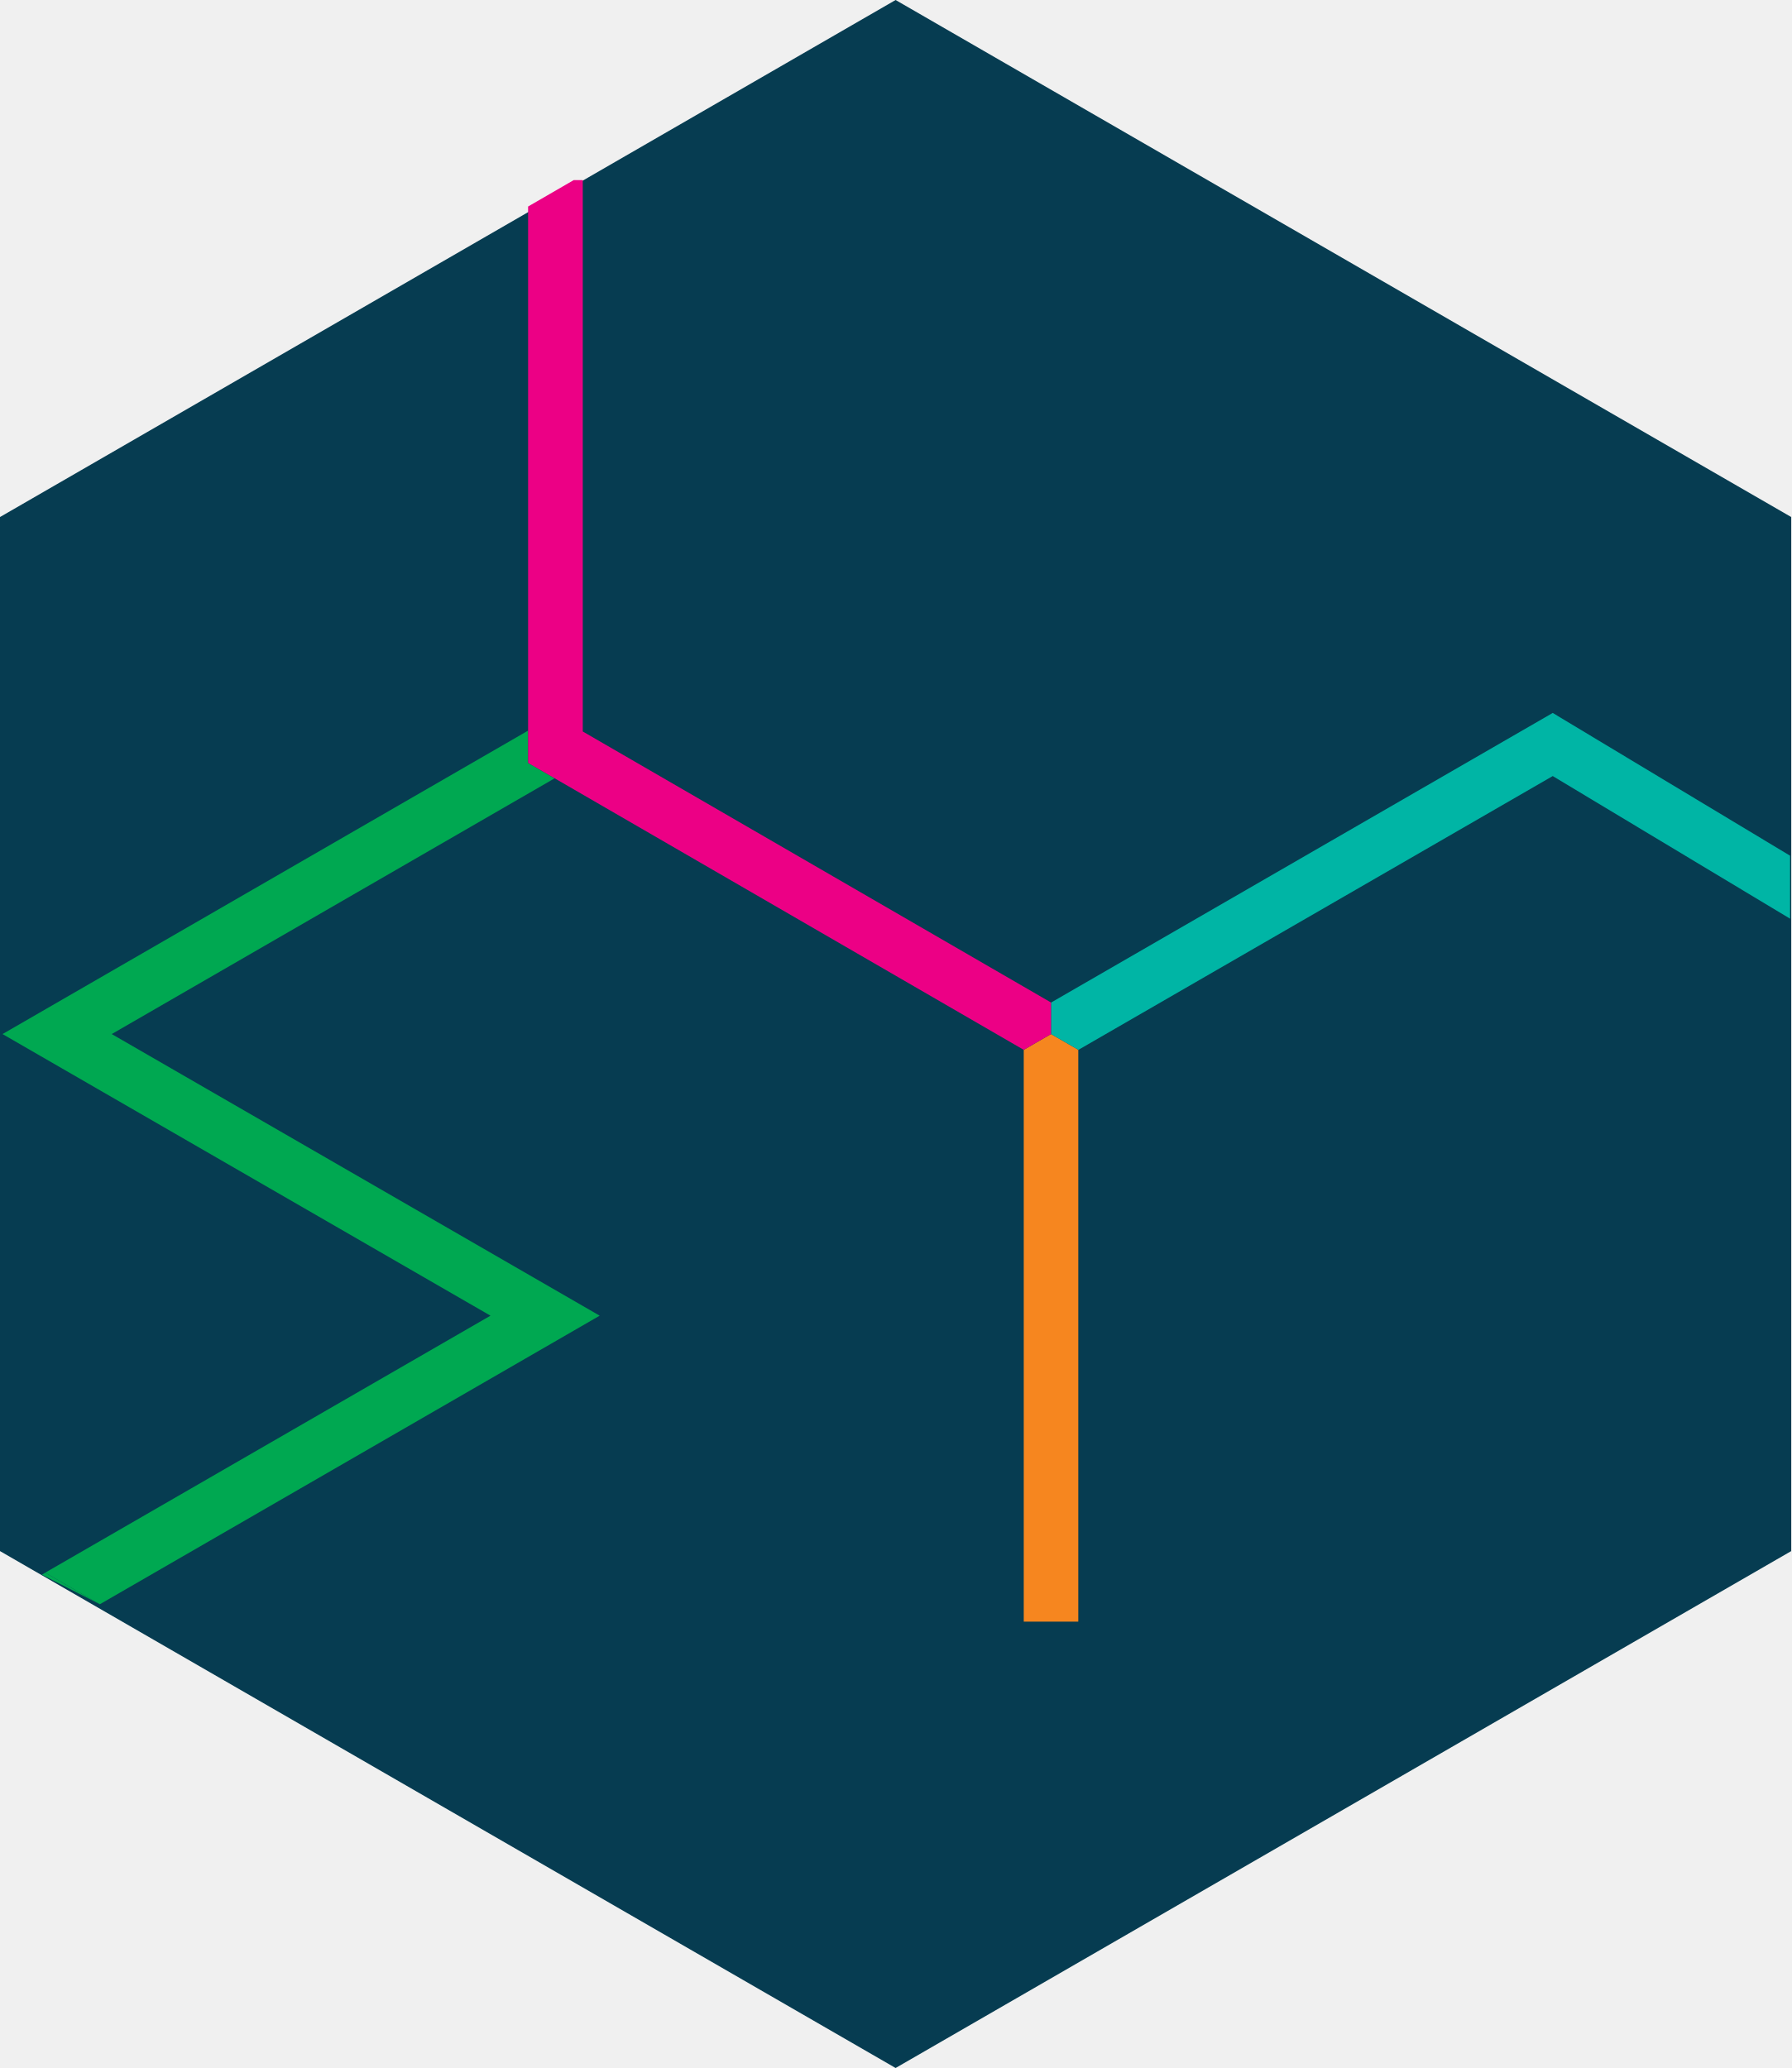
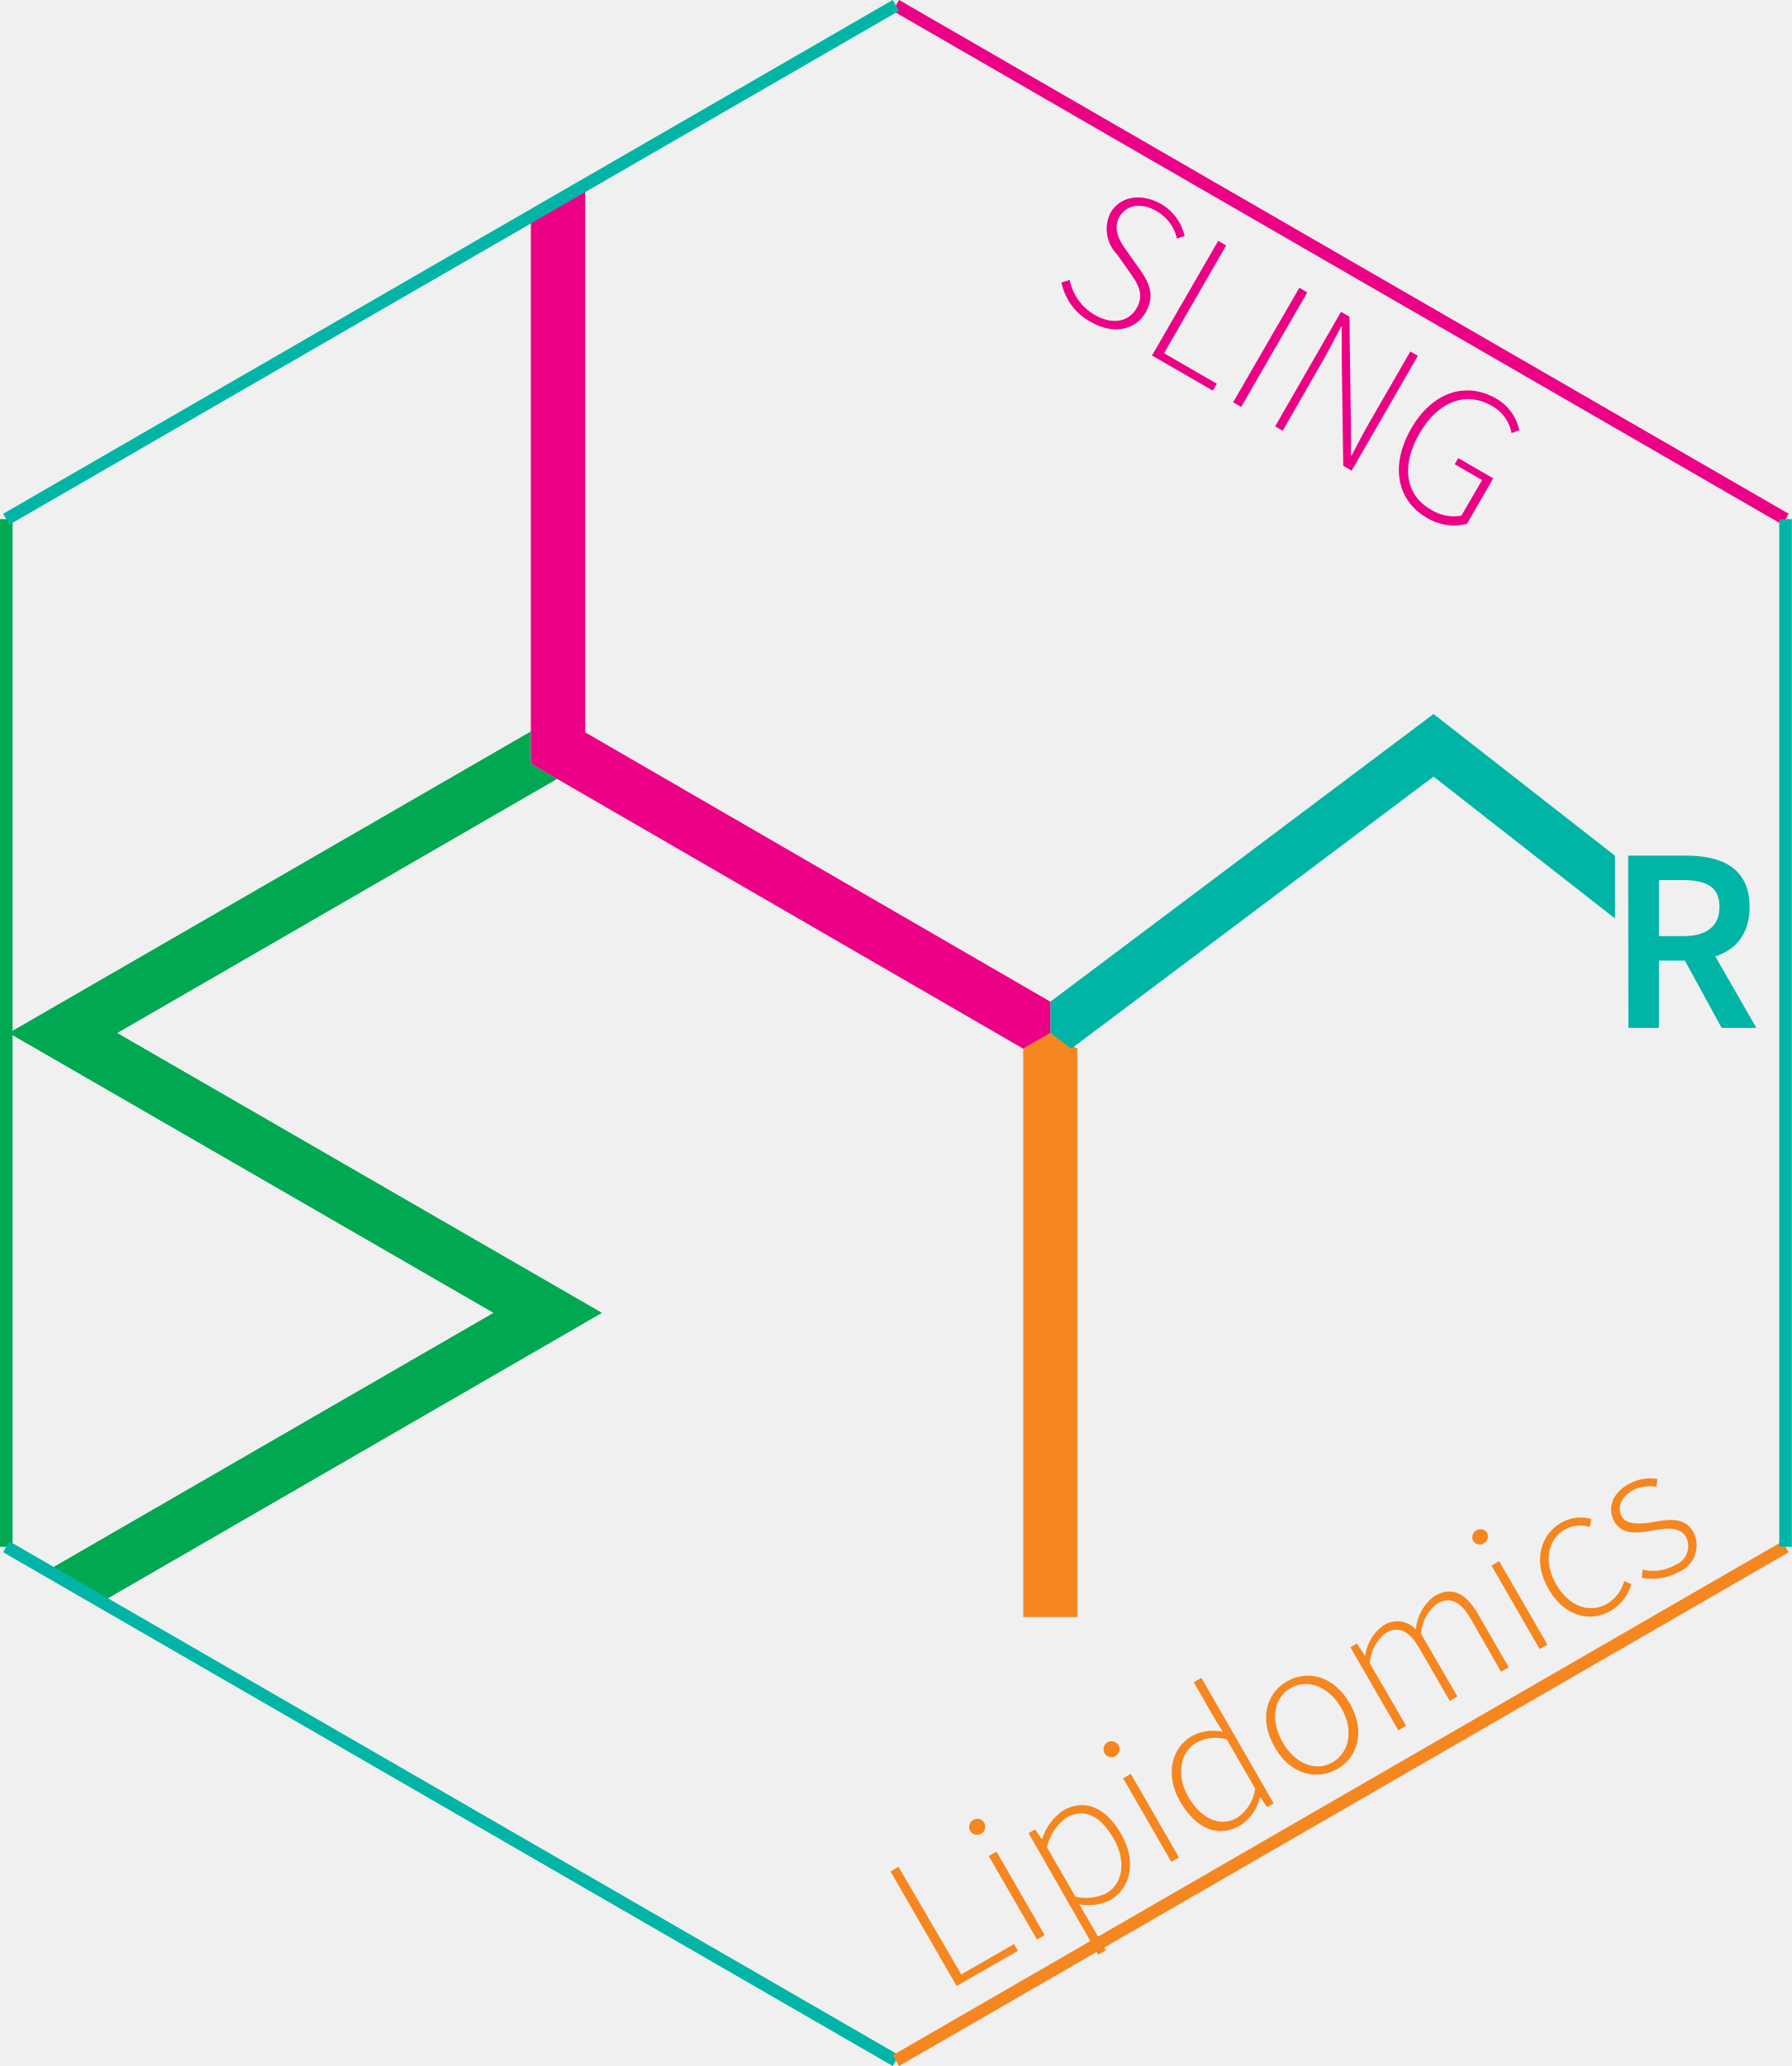
- <svg xmlns="http://www.w3.org/2000/svg" id="Layer_1" data-name="Layer 1" viewBox="0 0 141.88 163.83">
+ <svg xmlns="http://www.w3.org/2000/svg" id="Layer_1" data-name="Layer 1" viewBox="0 0 142.88 164.7">
  <defs>
-     <style>.cls-1{fill:#063c51;}.cls-2{fill:#00a851;}.cls-3{fill:#f6861f;}.cls-4{fill:#00b5a5;}.cls-5{fill:#ec0085;}</style>
+     <style>.cls-1{fill:#00a851;}.cls-2{fill:#f6861f;}.cls-3{fill:#00b5a5;}.cls-4{fill:#ec0085;}.cls-5,.cls-6,.cls-7,.cls-8{fill:#fff;stroke-miterlimit:10;}.cls-5{stroke:#00a851;}.cls-6{stroke:#00b5a5;}.cls-7{stroke:#f6861f;}.cls-8{stroke:#ec0085;}</style>
  </defs>
-   <polygon class="cls-1" points="0 40.96 0 122.88 70.94 163.83 141.88 122.88 141.88 40.96 70.94 0 0 40.96" />
-   <polyline class="cls-2" points="7.91 127.09 3.58 124.59 3.32 124.75" />
-   <polygon class="cls-2" points="8.85 81.92 43.93 61.66 41.83 60.44 41.83 57.88 0.2 81.92 38.85 104.23 3.58 124.59 7.91 127.09 47.5 104.23 8.85 81.92" />
-   <polygon class="cls-3" points="81.09 83.17 81.09 128.47 85.41 128.47 85.41 83.17 85.42 83.17 83.25 81.92 81.09 83.17" />
-   <polygon class="cls-4" points="122.99 56.48 83.26 79.42 83.25 79.42 83.25 81.92 85.42 83.17 122.99 61.48 141.79 72.78 141.79 67.79 122.99 56.48" />
-   <polygon class="cls-5" points="81.09 83.17 83.25 81.92 83.25 79.42 83.25 79.42 46.16 57.95 46.16 14.27 45.44 14.27 41.83 16.36 41.83 60.44 81.09 83.17" />
+   <polyline class="cls-1" points="8.41 127.53 4.08 125.03 3.82 125.18" />
+   <polygon class="cls-1" points="9.35 82.35 44.43 62.09 42.33 60.88 42.33 58.31 0.7 82.35 39.35 104.66 4.08 125.03 8.41 127.53 48 104.66 9.35 82.35" />
+   <polygon class="cls-2" points="81.59 83.6 81.59 128.91 85.91 128.91 85.91 83.6 85.92 83.6 83.75 82.35 81.59 83.6" />
+   <polygon class="cls-3" points="114.31 56.92 83.76 79.85 83.75 79.85 83.75 82.35 85.42 83.6 114.31 61.91 128.78 73.22 128.78 68.22 114.31 56.92" />
+   <polygon class="cls-4" points="81.59 83.6 83.75 82.35 83.75 79.85 83.75 79.85 46.66 58.38 46.66 14.7 45.94 14.7 42.33 16.79 42.33 60.88 81.59 83.6" />
+   <line class="cls-5" x1="0.5" y1="123.31" x2="0.5" y2="41.39" />
+   <line class="cls-6" x1="71.44" y1="164.27" x2="0.5" y2="123.31" />
+   <line class="cls-7" x1="142.38" y1="123.31" x2="71.44" y2="164.27" />
+   <line class="cls-8" x1="142.38" y1="41.39" x2="71.44" y2="0.43" />
+   <line class="cls-6" x1="142.38" y1="123.31" x2="142.38" y2="41.39" />
+   <line class="cls-6" x1="0.5" y1="41.39" x2="71.44" y2="0.43" />
+   <path class="cls-4" d="M313.36,212l.66-.2a4.15,4.15,0,0,0,2,2.79c1.39.8,2.7.56,3.33-.53s.13-1.93-.54-2.86l-1-1.42a2.91,2.91,0,0,1-.54-3.34c.77-1.32,2.44-1.59,4-.72a4,4,0,0,1,1.91,2.57l-.61.21a3.37,3.37,0,0,0-1.64-2.2c-1.2-.69-2.38-.52-2.95.47s.06,2,.56,2.68l1,1.41c.76,1.05,1.34,2.13.53,3.53s-2.57,1.79-4.34.77A4.61,4.61,0,0,1,313.36,212Z" transform="translate(-228.72 -189.48)" />
+   <path class="cls-4" d="M325.86,208.68l.63.37-4.95,8.59,4.21,2.43-.32.55-4.85-2.8Z" transform="translate(-228.72 -189.48)" />
+   <path class="cls-4" d="M332.33,212.42l.63.37-5.27,9.13-.64-.37Z" transform="translate(-228.72 -189.48)" />
+   <path class="cls-4" d="M335.65,214.34l.67.38.12,8.66v2.43l.05,0c.48-.92.95-1.83,1.46-2.71l3.23-5.6.6.34L336.5,227l-.67-.39-.12-8.66,0-2.42-.06,0c-.47.9-.9,1.75-1.41,2.64L331,223.82l-.6-.35Z" transform="translate(-228.72 -189.48)" />
+   <path class="cls-4" d="M341.25,223.64c1.67-2.9,4.35-3.78,6.77-2.39a3.82,3.82,0,0,1,1.85,2.54l-.62.21a3.11,3.11,0,0,0-1.56-2.16c-2.09-1.21-4.3-.36-5.77,2.17s-1.19,4.89.89,6.09a3.43,3.43,0,0,0,2.44.49l1.65-2.84-2.18-1.26L345,226l2.79,1.61-2.09,3.62a4.17,4.17,0,0,1-3.3-.53C340.08,229.3,339.58,226.54,341.25,223.64Z" transform="translate(-228.72 -189.48)" />
+   <path class="cls-3" d="M358.55,257.69h4.62c2.86,0,5.06,1,5.06,4.08s-2.2,4.29-5.06,4.29H361v5.36h-2.43Zm4.37,6.42c1.88,0,2.91-.78,2.91-2.34s-1-2.13-2.91-2.13H361v4.47Zm-.2,1.3,1.76-1.46,4.29,7.47H366Z" transform="translate(-228.72 -189.48)" />
+   <path class="cls-2" d="M299.73,338.67l.64-.37,5,8.58,4.21-2.42.31.54L305,347.8Z" transform="translate(-228.72 -189.48)" />
+   <path class="cls-2" d="M306.08,335.44a.62.62,0,0,1,.25-.87.61.61,0,0,1,.87.22.64.64,0,0,1-.24.87A.65.65,0,0,1,306.08,335.44Zm1.48,2,.62-.35,3.84,6.65-.61.36Z" transform="translate(-228.72 -189.48)" />
+   <path class="cls-2" d="M310.74,335.62l.52-.3.55.8,0,0a4.41,4.41,0,0,1,1.68-2.31c1.78-1,3.43-.2,4.62,1.86,1.31,2.26.71,4.38-.86,5.29a4,4,0,0,1-2.47.33l.72,1.23,1.4,2.43-.61.36Zm6.76.4c-.94-1.63-2.23-2.52-3.77-1.63a4.05,4.05,0,0,0-1.53,2.35l2.28,3.95a3.76,3.76,0,0,0,2.46-.28C318.29,339.63,318.54,337.83,317.5,336Z" transform="translate(-228.72 -189.48)" />
+   <path class="cls-2" d="M316.8,329.25a.64.64,0,0,1,1.11-.64.62.62,0,0,1-.24.86A.62.62,0,0,1,316.8,329.25Zm1.48,2,.61-.36,3.84,6.66-.61.35Z" transform="translate(-228.72 -189.48)" />
+   <path class="cls-2" d="M322.82,333.09c-1.24-2.14-.66-4.29.93-5.21a3.56,3.56,0,0,1,2.48-.34l-.74-1.2-1.58-2.75.61-.35,5.76,10-.52.3-.57-.82,0,0a3.62,3.62,0,0,1-1.57,2.28C325.92,336,324.12,335.34,322.82,333.09Zm6-1-2.28-3.95a3.19,3.19,0,0,0-2.43.27c-1.32.76-1.6,2.64-.64,4.31s2.49,2.49,3.9,1.67A3.35,3.35,0,0,0,328.81,332.09Z" transform="translate(-228.72 -189.48)" />
+   <path class="cls-2" d="M330.36,328.75c-1.29-2.23-.64-4.31,1-5.24s3.73-.44,5,1.78.62,4.29-1,5.21S331.63,331,330.36,328.75Zm5.33-3.08c-1-1.76-2.71-2.39-4.06-1.62s-1.64,2.57-.63,4.33,2.7,2.36,4,1.58S336.7,327.42,335.69,325.67Z" transform="translate(-228.72 -189.48)" />
+   <path class="cls-2" d="M336.4,320.8l.52-.3.66,1,0,0a3.52,3.52,0,0,1,1.41-2.41,2,2,0,0,1,2.63.29,3.78,3.78,0,0,1,1.47-2.66c1.33-.77,2.47-.32,3.47,1.4l2.46,4.27-.61.36L346,318.54c-.81-1.41-1.67-1.81-2.69-1.22a3.34,3.34,0,0,0-1.28,2.4l2.9,5-.61.35-2.42-4.19c-.81-1.41-1.67-1.81-2.69-1.22a3.41,3.41,0,0,0-1.27,2.4l2.9,5-.62.36Z" transform="translate(-228.72 -189.48)" />
+   <path class="cls-2" d="M346.17,312.29a.65.65,0,0,1,1.12-.64.63.63,0,0,1-.25.86A.62.62,0,0,1,346.17,312.29Zm1.48,2,.61-.36,3.85,6.66-.62.35Z" transform="translate(-228.72 -189.48)" />
+   <path class="cls-2" d="M352.19,316.14c-1.28-2.23-.6-4.33,1-5.26a3.12,3.12,0,0,1,2.42-.31l-.11.64a2.55,2.55,0,0,0-2,.2c-1.37.78-1.72,2.6-.7,4.36s2.65,2.39,4.1,1.55a3.1,3.1,0,0,0,1.34-1.8l.56.25a3.63,3.63,0,0,1-1.62,2.11C355.5,318.87,353.46,318.34,352.19,316.14Z" transform="translate(-228.72 -189.48)" />
+   <path class="cls-2" d="M359.62,315.26l.1-.65a3.51,3.51,0,0,0,2.6-.38,1.6,1.6,0,0,0,.84-2.23c-.49-.83-1.56-.7-2.49-.54-1.21.23-2.56.46-3.22-.67-.55-1-.26-2.21,1.13-3a3.57,3.57,0,0,1,2.3-.41l-.08.63a2.88,2.88,0,0,0-1.94.31c-1,.6-1.16,1.47-.81,2.08s1.39.6,2.36.44c1.26-.21,2.6-.52,3.34.77a2.3,2.3,0,0,1-1.15,3.18A4.43,4.43,0,0,1,359.62,315.26Z" transform="translate(-228.72 -189.48)" />
</svg>
